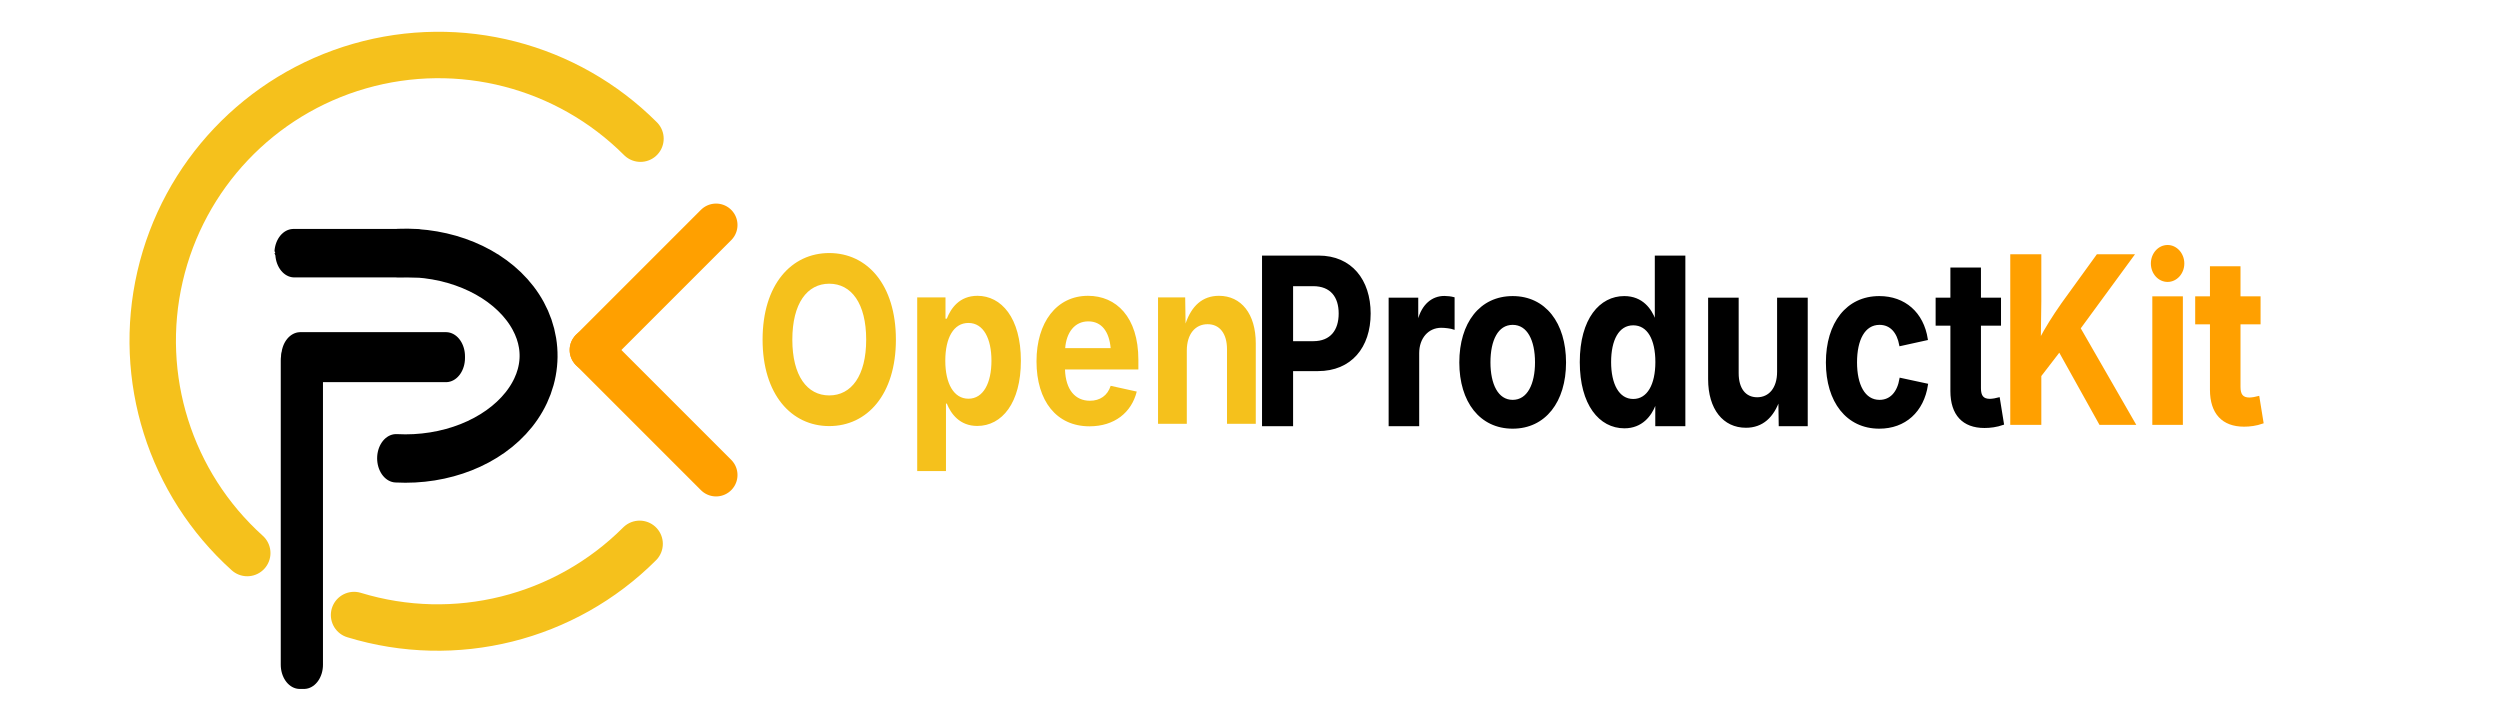
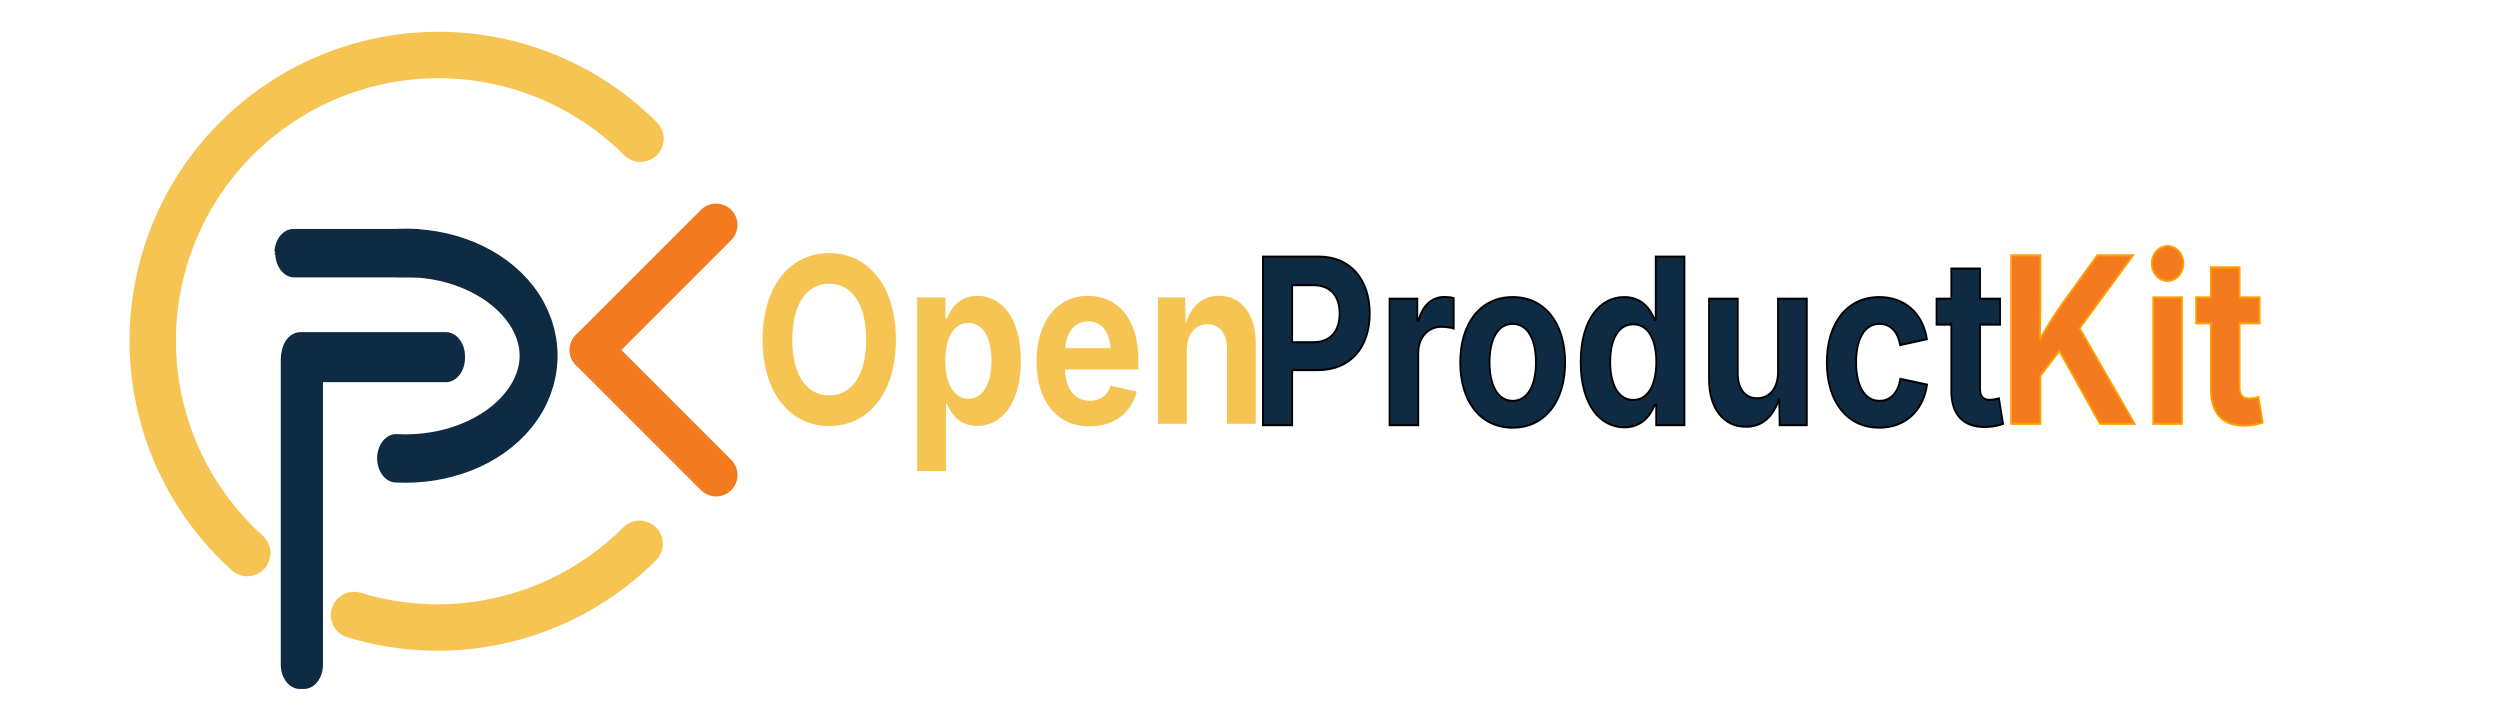
<svg xmlns="http://www.w3.org/2000/svg" viewBox="0 0 1400 400" role="img" aria-labelledby="title2 desc2" version="1.1" id="svg14" xml:space="preserve">
  <defs id="defs1">
    <style id="style1">
      .word { font-family: Inter, Arial, Helvetica, sans-serif; font-weight: 700; }
    </style>
    <linearGradient id="orangeGrad" x1="104" y1="80" x2="118" y2="338" gradientUnits="userSpaceOnUse">
      <stop offset="0" stop-color="#E8C85D" id="stop1" style="stop-color:#e61009;stop-opacity:1;" />
      <stop offset="0.45" stop-color="#EB9A42" id="stop2" />
      <stop offset="1" stop-color="#E8452B" id="stop3" />
    </linearGradient>
    <linearGradient id="greenGrad" x1="238" y1="50" x2="446" y2="367" gradientUnits="userSpaceOnUse" gradientTransform="translate(916.1882,565.121)">
      <stop offset="0" stop-color="#8FD38A" id="stop4" />
      <stop offset="0.45" stop-color="#56AE46" id="stop5" />
      <stop offset="1" stop-color="#C4DF9B" id="stop6" />
    </linearGradient>
    <linearGradient id="blueGrad" x1="66" y1="370" x2="332" y2="334" gradientUnits="userSpaceOnUse">
      <stop offset="0" stop-color="#9CC6FF" id="stop7" />
      <stop offset="0.4" stop-color="#4B73FF" id="stop8" />
      <stop offset="1" stop-color="#1B22D5" id="stop9" />
    </linearGradient>
    <linearGradient id="purpleGrad" x1="84" y1="474" x2="150" y2="650" gradientUnits="userSpaceOnUse">
      <stop offset="0" stop-color="#5B12FF" id="stop10" style="stop-color:#8904b4;stop-opacity:1;" />
      <stop offset="1" stop-color="#A46BFF" id="stop11" />
    </linearGradient>
    <linearGradient id="glossVert" x1="0" y1="0" x2="1" y2="0">
      <stop offset="0" stop-color="white" stop-opacity="0.05" id="stop12" />
      <stop offset="0.5" stop-color="white" stop-opacity="0.35" id="stop13" />
      <stop offset="1" stop-color="white" stop-opacity="0.10" id="stop14" />
    </linearGradient>
    <linearGradient id="glossSoft" x1="161.285" y1="71.981" x2="328.88" y2="239.577" gradientTransform="scale(1.426051,0.701237)" gradientUnits="userSpaceOnUse">
      <stop offset="0" stop-color="white" stop-opacity="0.28" id="stop15" />
      <stop offset="1" stop-color="white" stop-opacity="0.06" id="stop16" />
    </linearGradient>
    <linearGradient id="shadowSoft" x1="193.674" y1="382.7" x2="282.86" y2="471.886" gradientTransform="scale(1.156584,0.8646152)" gradientUnits="userSpaceOnUse">
      <stop offset="0" stop-color="#000000" stop-opacity="0.18" id="stop17" />
      <stop offset="1" stop-color="#000000" stop-opacity="0.04" id="stop18" />
    </linearGradient>
    <clipPath id="clipOrange">
      <path d="M87 80L224 48L149 338L87 356V80Z" id="path18" />
    </clipPath>
    <clipPath id="clipBlue">
      <path d="M66 356L285 320C313 316 327 331 327 359C327 393 304 422 266 431L66 475V356Z" id="path19" />
    </clipPath>
    <clipPath id="clipPurple">
      <path d="M85 469H149V650H85V469Z" id="path20" />
    </clipPath>
    <clipPath id="clipGreen">
      <path fill-rule="evenodd" clip-rule="evenodd" d="M224 47            C284 35 352 52 403 96            C444 132 472 185 478 243            C485 305 466 356 430 394            C391 436 338 458 275 458            C256 458 243 443 243 425            C243 403 259 391 282 389            C325 386 359 369 385 343            C411 316 425 282 425 243            C425 202 409 168 382 141            C355 114 320 100 279 100            C258 100 245 88 245 69            C245 57 235 50 224 47Z" id="path21" />
    </clipPath>
    <clipPath id="clipOrange-5">
      <path d="M 87,80 224,48 149,338 87,356 Z" id="path18-2" />
    </clipPath>
  </defs>
  <g transform="translate(22,45)" id="g13">
    <g id="g29" transform="translate(34,-14)" style="stroke-width:24;stroke-dasharray:none">
-       <path d="M 275,165 345,95" fill="none" stroke="#061b68" stroke-width="24" stroke-linecap="round" id="path3" style="stroke:#ffa000;stroke-width:24;stroke-dasharray:none;stroke-opacity:1" />
-       <path d="m 275,165 70,70" fill="none" stroke="#061b68" stroke-width="24" stroke-linecap="round" id="path4" style="stroke:#ffa000;stroke-width:24;stroke-dasharray:none;stroke-opacity:1" />
+       <path d="M 275,165 345,95" fill="none" stroke="#f47a1f" stroke-width="24" stroke-linecap="round" id="path3" style="stroke:#f47a1f;stroke-width:24;stroke-dasharray:none;stroke-opacity:1" />
+       <path d="m 275,165 70,70" fill="none" stroke="#f47a1f" stroke-width="24" stroke-linecap="round" id="path4" style="stroke:#f47a1f;stroke-width:24;stroke-dasharray:none;stroke-opacity:1" />
    </g>
    <g id="g34" transform="matrix(0.9814098,0,0,1.25173,272.9504,-127.1776)" style="fill:none;fill-opacity:1;stroke-width:21.654;stroke-dasharray:none">
-       <rect style="opacity:1;fill:none;fill-opacity:1;stroke:#000000;stroke-width:21.654;stroke-linecap:round;stroke-linejoin:round;stroke-miterlimit:5;stroke-dasharray:none;stroke-opacity:1;paint-order:markers fill stroke" id="rect31" width="2.436" height="136.165" x="-129.512" y="226.878" />
-       <rect style="opacity:1;fill:none;fill-opacity:1;stroke:#000000;stroke-width:21.654;stroke-linecap:round;stroke-linejoin:round;stroke-miterlimit:5;stroke-dasharray:none;stroke-opacity:1;paint-order:markers fill stroke" id="rect32" width="83.15" height="0.714" x="-129.186" y="225.078" />
-       <path style="opacity:1;fill:none;fill-opacity:1;stroke:#000000;stroke-width:21.654;stroke-linecap:round;stroke-linejoin:round;stroke-miterlimit:5;stroke-dasharray:none;stroke-opacity:1;paint-order:markers fill stroke" id="path33" d="m -73.193,178.86 a 76,46 0 0 1 69.349,22.475 76,46 0 0 1 -0.686,47.611 76,46 0 0 1 -69.986,21.739" />
-       <rect style="opacity:1;fill:none;fill-opacity:1;stroke:#000000;stroke-width:21.654;stroke-linecap:round;stroke-linejoin:round;stroke-miterlimit:5;stroke-dasharray:none;stroke-opacity:1;paint-order:markers fill stroke" id="rect34" width="70" x="-133.125" y="178.885" ry="0.5" height="0.05" />
+       <rect style="opacity:1;fill:none;fill-opacity:1;stroke:#0f2a43;stroke-width:21.654;stroke-linecap:round;stroke-linejoin:round;stroke-miterlimit:5;stroke-dasharray:none;stroke-opacity:1;paint-order:markers fill stroke" id="rect31" width="2.436" height="136.165" x="-129.512" y="226.878" />
+       <rect style="opacity:1;fill:none;fill-opacity:1;stroke:#0f2a43;stroke-width:21.654;stroke-linecap:round;stroke-linejoin:round;stroke-miterlimit:5;stroke-dasharray:none;stroke-opacity:1;paint-order:markers fill stroke" id="rect32" width="83.15" height="0.714" x="-129.186" y="225.078" />
+       <path style="opacity:1;fill:none;fill-opacity:1;stroke:#0f2a43;stroke-width:21.654;stroke-linecap:round;stroke-linejoin:round;stroke-miterlimit:5;stroke-dasharray:none;stroke-opacity:1;paint-order:markers fill stroke" id="path33" d="m -73.193,178.86 a 76,46 0 0 1 69.349,22.475 76,46 0 0 1 -0.686,47.611 76,46 0 0 1 -69.986,21.739" />
+       <rect style="opacity:1;fill:none;fill-opacity:1;stroke:#0f2a43;stroke-width:21.654;stroke-linecap:round;stroke-linejoin:round;stroke-miterlimit:5;stroke-dasharray:none;stroke-opacity:1;paint-order:markers fill stroke" id="rect34" width="70" x="-133.125" y="178.885" ry="0.5" height="0.05" />
    </g>
    <g transform="translate(-0.874856,-18.51265)" id="g13-6" style="stroke-width:26;stroke-dasharray:none">
-       <path style="fill:none;stroke:#f5c11c;stroke-width:26;stroke-linecap:round;stroke-linejoin:round;stroke-miterlimit:5;stroke-dasharray:none;stroke-opacity:1" id="path14-1" d="M 117.339,283.212 A 160,160 0 0 1 68.501,128.316 160,160 0 0 1 180.298,10.507 160,160 0 0 1 337.537,51.171" />
-       <path style="fill:none;stroke:#f5c11c;stroke-width:26;stroke-linecap:round;stroke-linejoin:round;stroke-miterlimit:5;stroke-dasharray:none;stroke-opacity:1" id="path14-5" d="M 337.062,278.062 A 160,160 0 0 1 177.145,317.933" />
+       <path style="fill:none;stroke:#f6c453;stroke-width:26;stroke-linecap:round;stroke-linejoin:round;stroke-miterlimit:5;stroke-dasharray:none;stroke-opacity:1" id="path14-1" d="M 117.339,283.212 A 160,160 0 0 1 68.501,128.316 160,160 0 0 1 180.298,10.507 160,160 0 0 1 337.537,51.171" />
+       <path style="fill:none;stroke:#f6c453;stroke-width:26;stroke-linecap:round;stroke-linejoin:round;stroke-miterlimit:5;stroke-dasharray:none;stroke-opacity:1" id="path14-5" d="M 337.062,278.062 A 160,160 0 0 1 177.145,317.933" />
    </g>
  </g>
  <g id="g28" transform="matrix(1,0,0,1.178988,-88,-27.93837)">
-     <text x="510" y="225" class="word" font-size="110px" fill="#061b68" id="text13" style="fill:#f5c11c;fill-opacity:1">Open</text>
-     <text x="787.988" y="225.624" class="word" font-size="110px" fill="#061b68" id="text13-8" style="font-weight:700;font-family:Inter, Arial, Helvetica, sans-serif;fill:#000000;fill-opacity:1;stroke:#000000;stroke-opacity:1">Product</text>
-     <text x="1207" y="225" class="word" font-size="110px" fill="#20d0b2" id="text14" style="stroke:#ffa000;stroke-opacity:1;fill:#ffa000;fill-opacity:1">Kit</text>
+     <text x="510" y="225" class="word" font-size="110px" fill="#061b68" id="text13" style="fill:#f6c453;fill-opacity:1">Open</text>
+     <text x="787.988" y="225.624" class="word" font-size="110px" fill="#061b68" id="text13-8" style="font-weight:700;font-family:Inter, Arial, Helvetica, sans-serif;fill:#0f2a43;fill-opacity:1;stroke:#000000;stroke-opacity:1">Product</text>
+     <text x="1207" y="225" class="word" font-size="110px" fill="#20d0b2" id="text14" style="stroke:#ffa000;stroke-opacity:1;fill:#f47a1f;fill-opacity:1">Kit</text>
  </g>
</svg>
